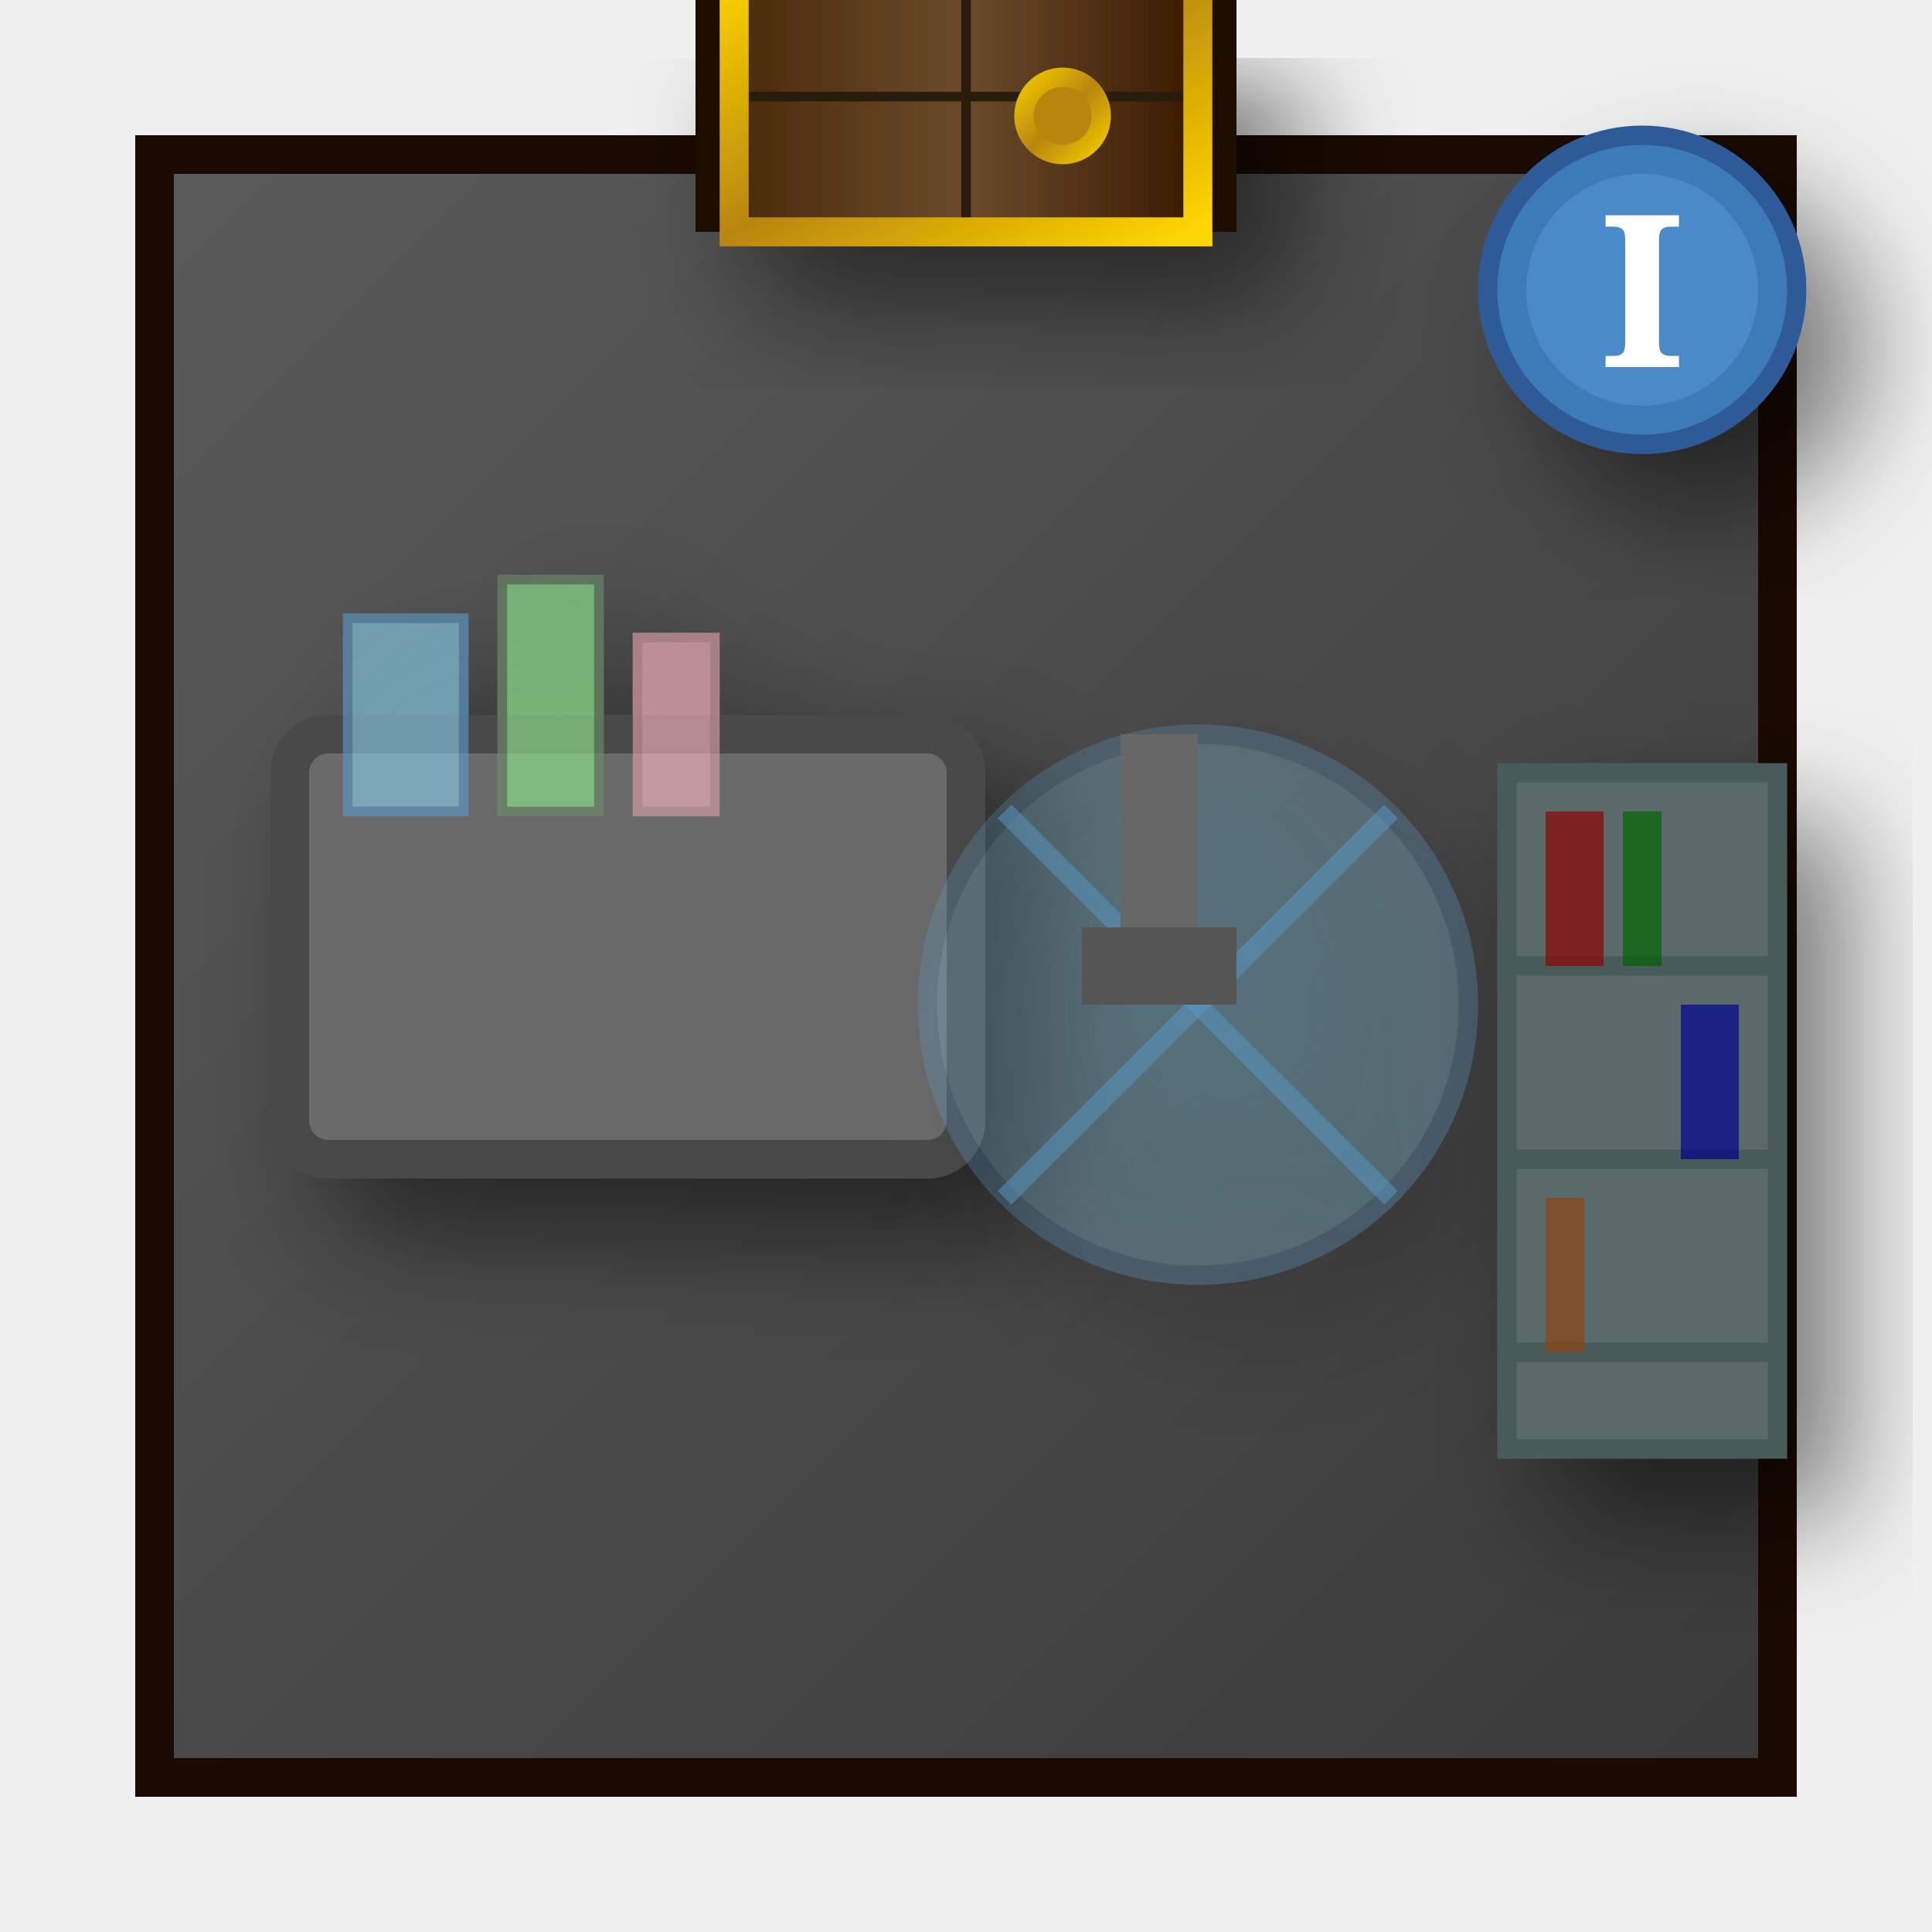
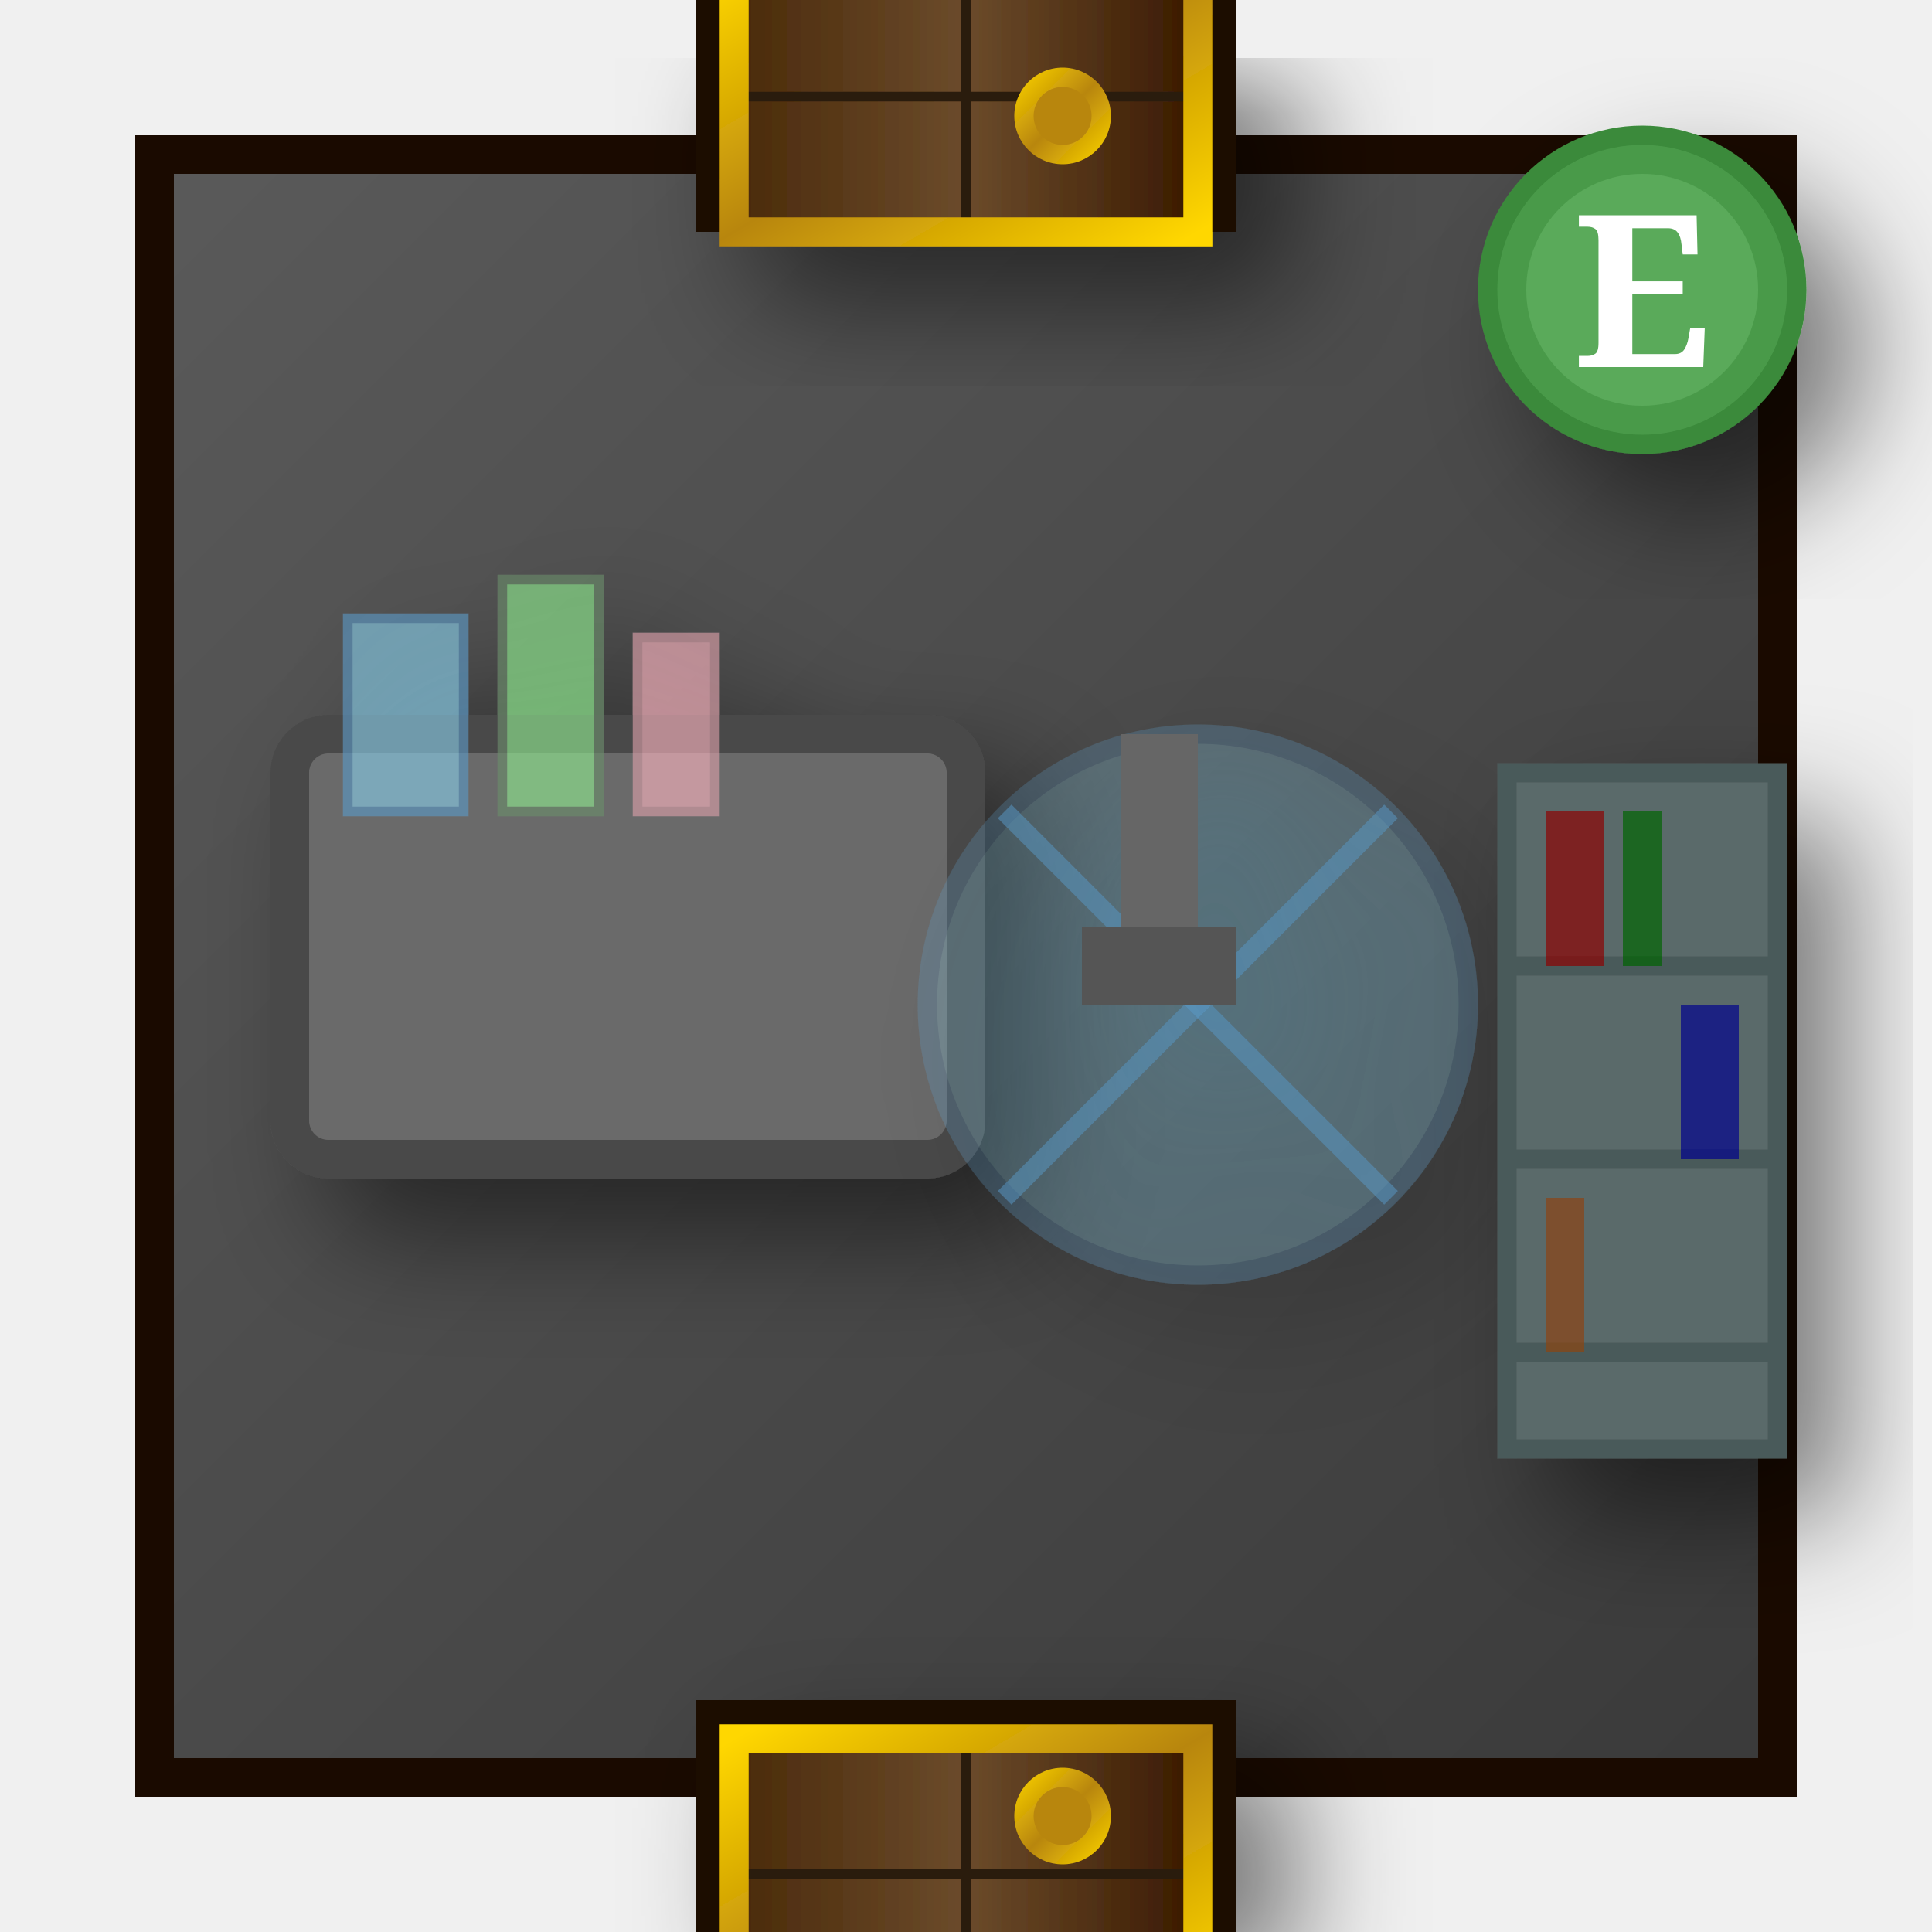
<svg xmlns="http://www.w3.org/2000/svg" viewBox="0 0 100 100" width="400" height="400">
  <defs>
    <linearGradient id="floorGrad" x1="0%" y1="0%" x2="100%" y2="100%">
      <stop offset="0%" style="stop-color:#5A5A5A" />
      <stop offset="100%" style="stop-color:#3A3A3A" />
    </linearGradient>
    <linearGradient id="doorWood" x1="0%" y1="0%" x2="100%" y2="0%">
      <stop offset="0%" style="stop-color:#4A2A0A" />
      <stop offset="50%" style="stop-color:#6B4B2B" />
      <stop offset="100%" style="stop-color:#3A1A00" />
    </linearGradient>
    <linearGradient id="goldTrim" x1="0%" y1="0%" x2="100%" y2="100%">
      <stop offset="0%" style="stop-color:#FFD700" />
      <stop offset="50%" style="stop-color:#B8860B" />
      <stop offset="100%" style="stop-color:#FFD700" />
    </linearGradient>
    <filter id="softShadow" x="-50%" y="-50%" width="200%" height="200%">
      <feGaussianBlur in="SourceAlpha" stdDeviation="3" />
      <feOffset dx="3" dy="3" result="offsetblur" />
      <feComponentTransfer>
        <feFuncA type="linear" slope="0.5" />
      </feComponentTransfer>
      <feMerge>
        <feMergeNode />
        <feMergeNode in="SourceGraphic" />
      </feMerge>
    </filter>
  </defs>
  <rect x="8" y="8" width="84" height="84" fill="url(#floorGrad)" stroke="#1A0A00" stroke-width="2" />
  <g filter="url(#softShadow)">
    <rect x="15" y="38" width="35" height="22" fill="#6B6B6B" stroke="#4A4A4A" stroke-width="2" rx="2" />
    <rect x="18" y="32" width="6" height="10" fill="#87CEEB" opacity="0.6" stroke="#5A9AC8" stroke-width="0.5" />
    <rect x="26" y="30" width="5" height="12" fill="#90EE90" opacity="0.6" stroke="#6B8E6B" stroke-width="0.5" />
    <rect x="33" y="33" width="4" height="9" fill="#FFB6C1" opacity="0.6" stroke="#DDA0AA" stroke-width="0.5" />
  </g>
  <g filter="url(#softShadow)">
    <circle cx="62" cy="52" r="14" fill="#87CEEB" opacity="0.25" stroke="#5A9AC8" stroke-width="1" />
    <line x1="52" y1="42" x2="72" y2="62" stroke="#5A9AC8" stroke-width="1" opacity="0.5" />
    <line x1="72" y1="42" x2="52" y2="62" stroke="#5A9AC8" stroke-width="1" opacity="0.5" />
    <rect x="58" y="38" width="4" height="12" fill="#666" />
    <rect x="56" y="48" width="8" height="4" fill="#555" />
  </g>
  <g filter="url(#softShadow)">
    <rect x="78" y="40" width="14" height="35" fill="#5A6A6A" stroke="#4A5A5A" stroke-width="1" />
    <line x1="78" y1="50" x2="92" y2="50" stroke="#4A5A5A" stroke-width="1" />
    <line x1="78" y1="60" x2="92" y2="60" stroke="#4A5A5A" stroke-width="1" />
    <line x1="78" y1="70" x2="92" y2="70" stroke="#4A5A5A" stroke-width="1" />
    <rect x="80" y="42" width="3" height="8" fill="#8B0000" opacity="0.7" />
    <rect x="84" y="42" width="2" height="8" fill="#006400" opacity="0.7" />
    <rect x="87" y="52" width="3" height="8" fill="#00008B" opacity="0.7" />
    <rect x="80" y="62" width="2" height="8" fill="#8B4513" opacity="0.7" />
  </g>
  <g filter="url(#softShadow)">
    <rect x="36" y="-4" width="28" height="16" fill="#1A0A00" />
    <rect x="38" y="-2" width="24" height="14" fill="url(#doorWood)" />
    <line x1="50" y1="-2" x2="50" y2="12" stroke="#2A1A0A" stroke-width="0.5" />
    <line x1="38" y1="5" x2="62" y2="5" stroke="#2A1A0A" stroke-width="0.5" />
    <rect x="38" y="-2" width="24" height="14" fill="none" stroke="url(#goldTrim)" stroke-width="1.5" />
    <circle cx="55" cy="6" r="2.5" fill="url(#goldTrim)" />
    <circle cx="55" cy="6" r="1.5" fill="#B8860B" />
  </g>
  <g filter="url(#softShadow)">
-     <circle cx="85" cy="15" r="8" fill="#3D7AB8" stroke="#2D5A98" stroke-width="1" />
-     <circle cx="85" cy="15" r="6" fill="#5A9AD8" opacity="0.5" />
-     <text x="85" y="19" text-anchor="middle" font-size="11" fill="#FFF" font-weight="bold" font-family="serif">I</text>
+     <rect x="36" y="88" width="28" height="16" fill="#1A0A00" />
+     <rect x="38" y="90" width="24" height="14" fill="url(#doorWood)" />
+     <line x1="50" y1="90" x2="50" y2="104" stroke="#2A1A0A" stroke-width="0.5" />
+     <line x1="38" y1="97" x2="62" y2="97" stroke="#2A1A0A" stroke-width="0.5" />
+     <rect x="38" y="90" width="24" height="14" fill="none" stroke="url(#goldTrim)" stroke-width="1.5" />
+     <circle cx="55" cy="94" r="2.5" fill="url(#goldTrim)" />
+     <circle cx="55" cy="94" r="1.5" fill="#B8860B" />
+   </g>
+   <g filter="url(#softShadow)">
+     <circle cx="85" cy="15" r="8" fill="#4A9A4A" stroke="#3A8A3A" stroke-width="1" />
+     <circle cx="85" cy="15" r="6" fill="#6ABA6A" opacity="0.5" />
+     <text x="85" y="19" text-anchor="middle" font-size="11" fill="#FFF" font-weight="bold" font-family="serif">E</text>
  </g>
</svg>
